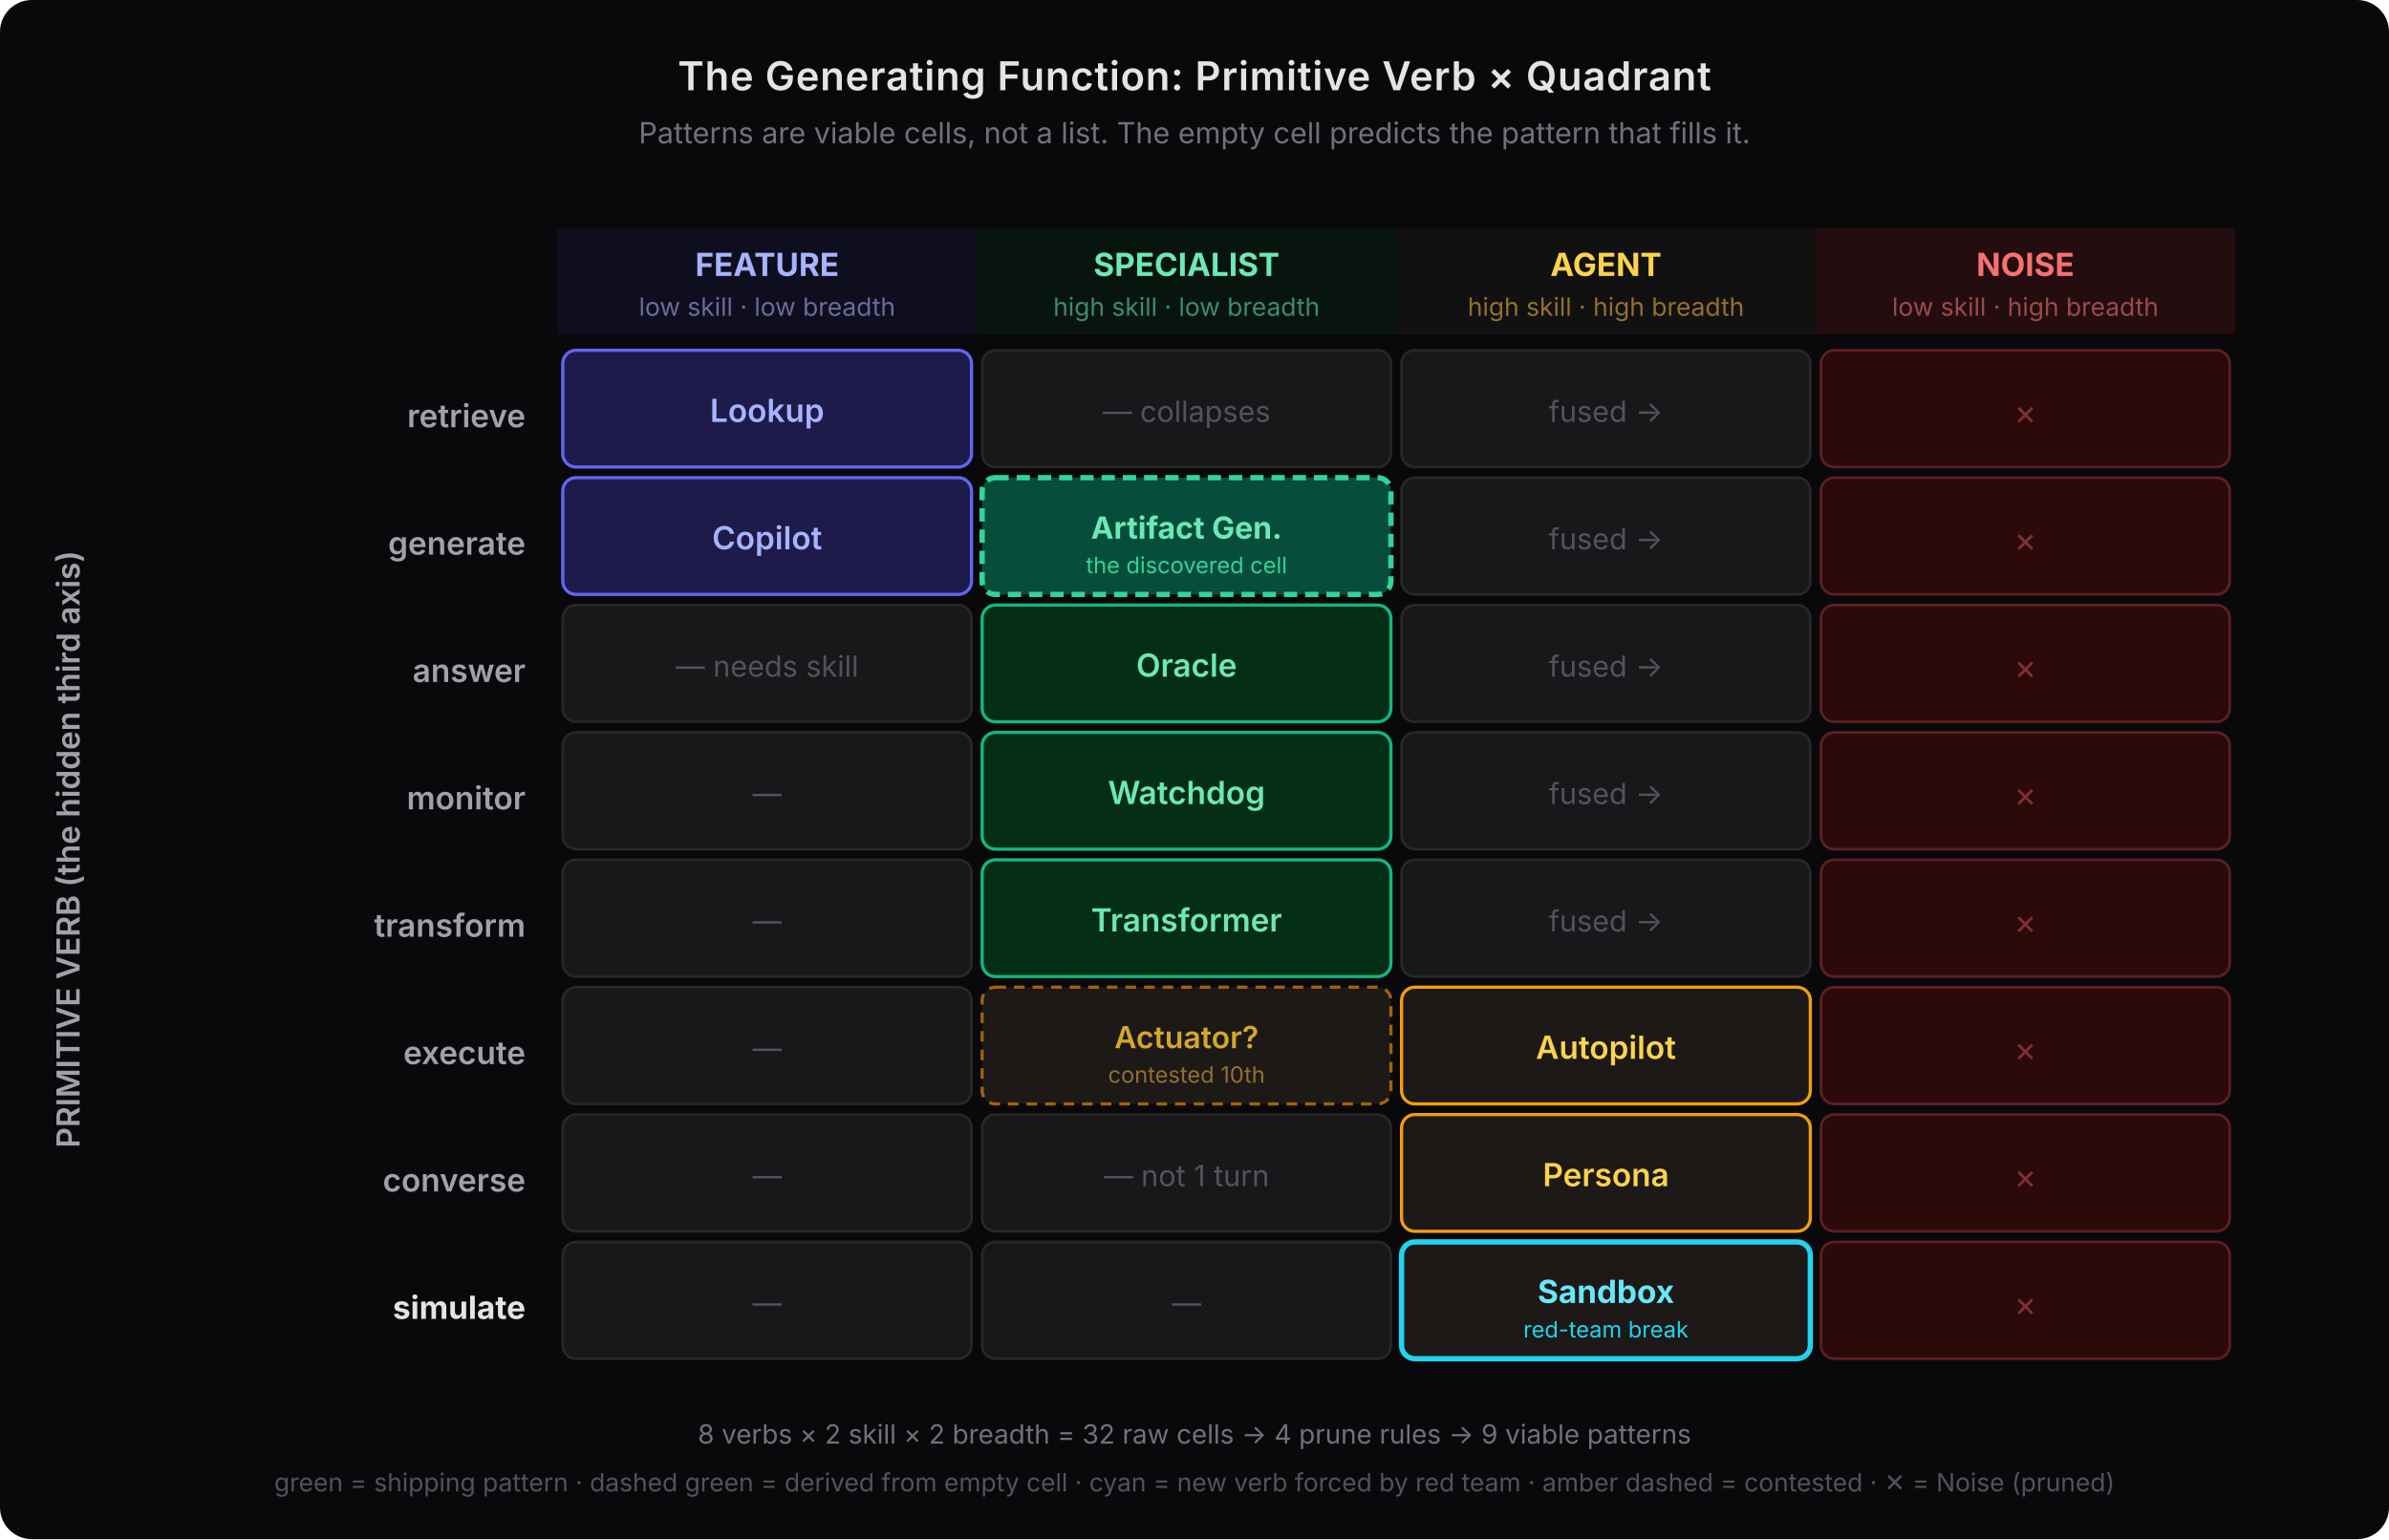
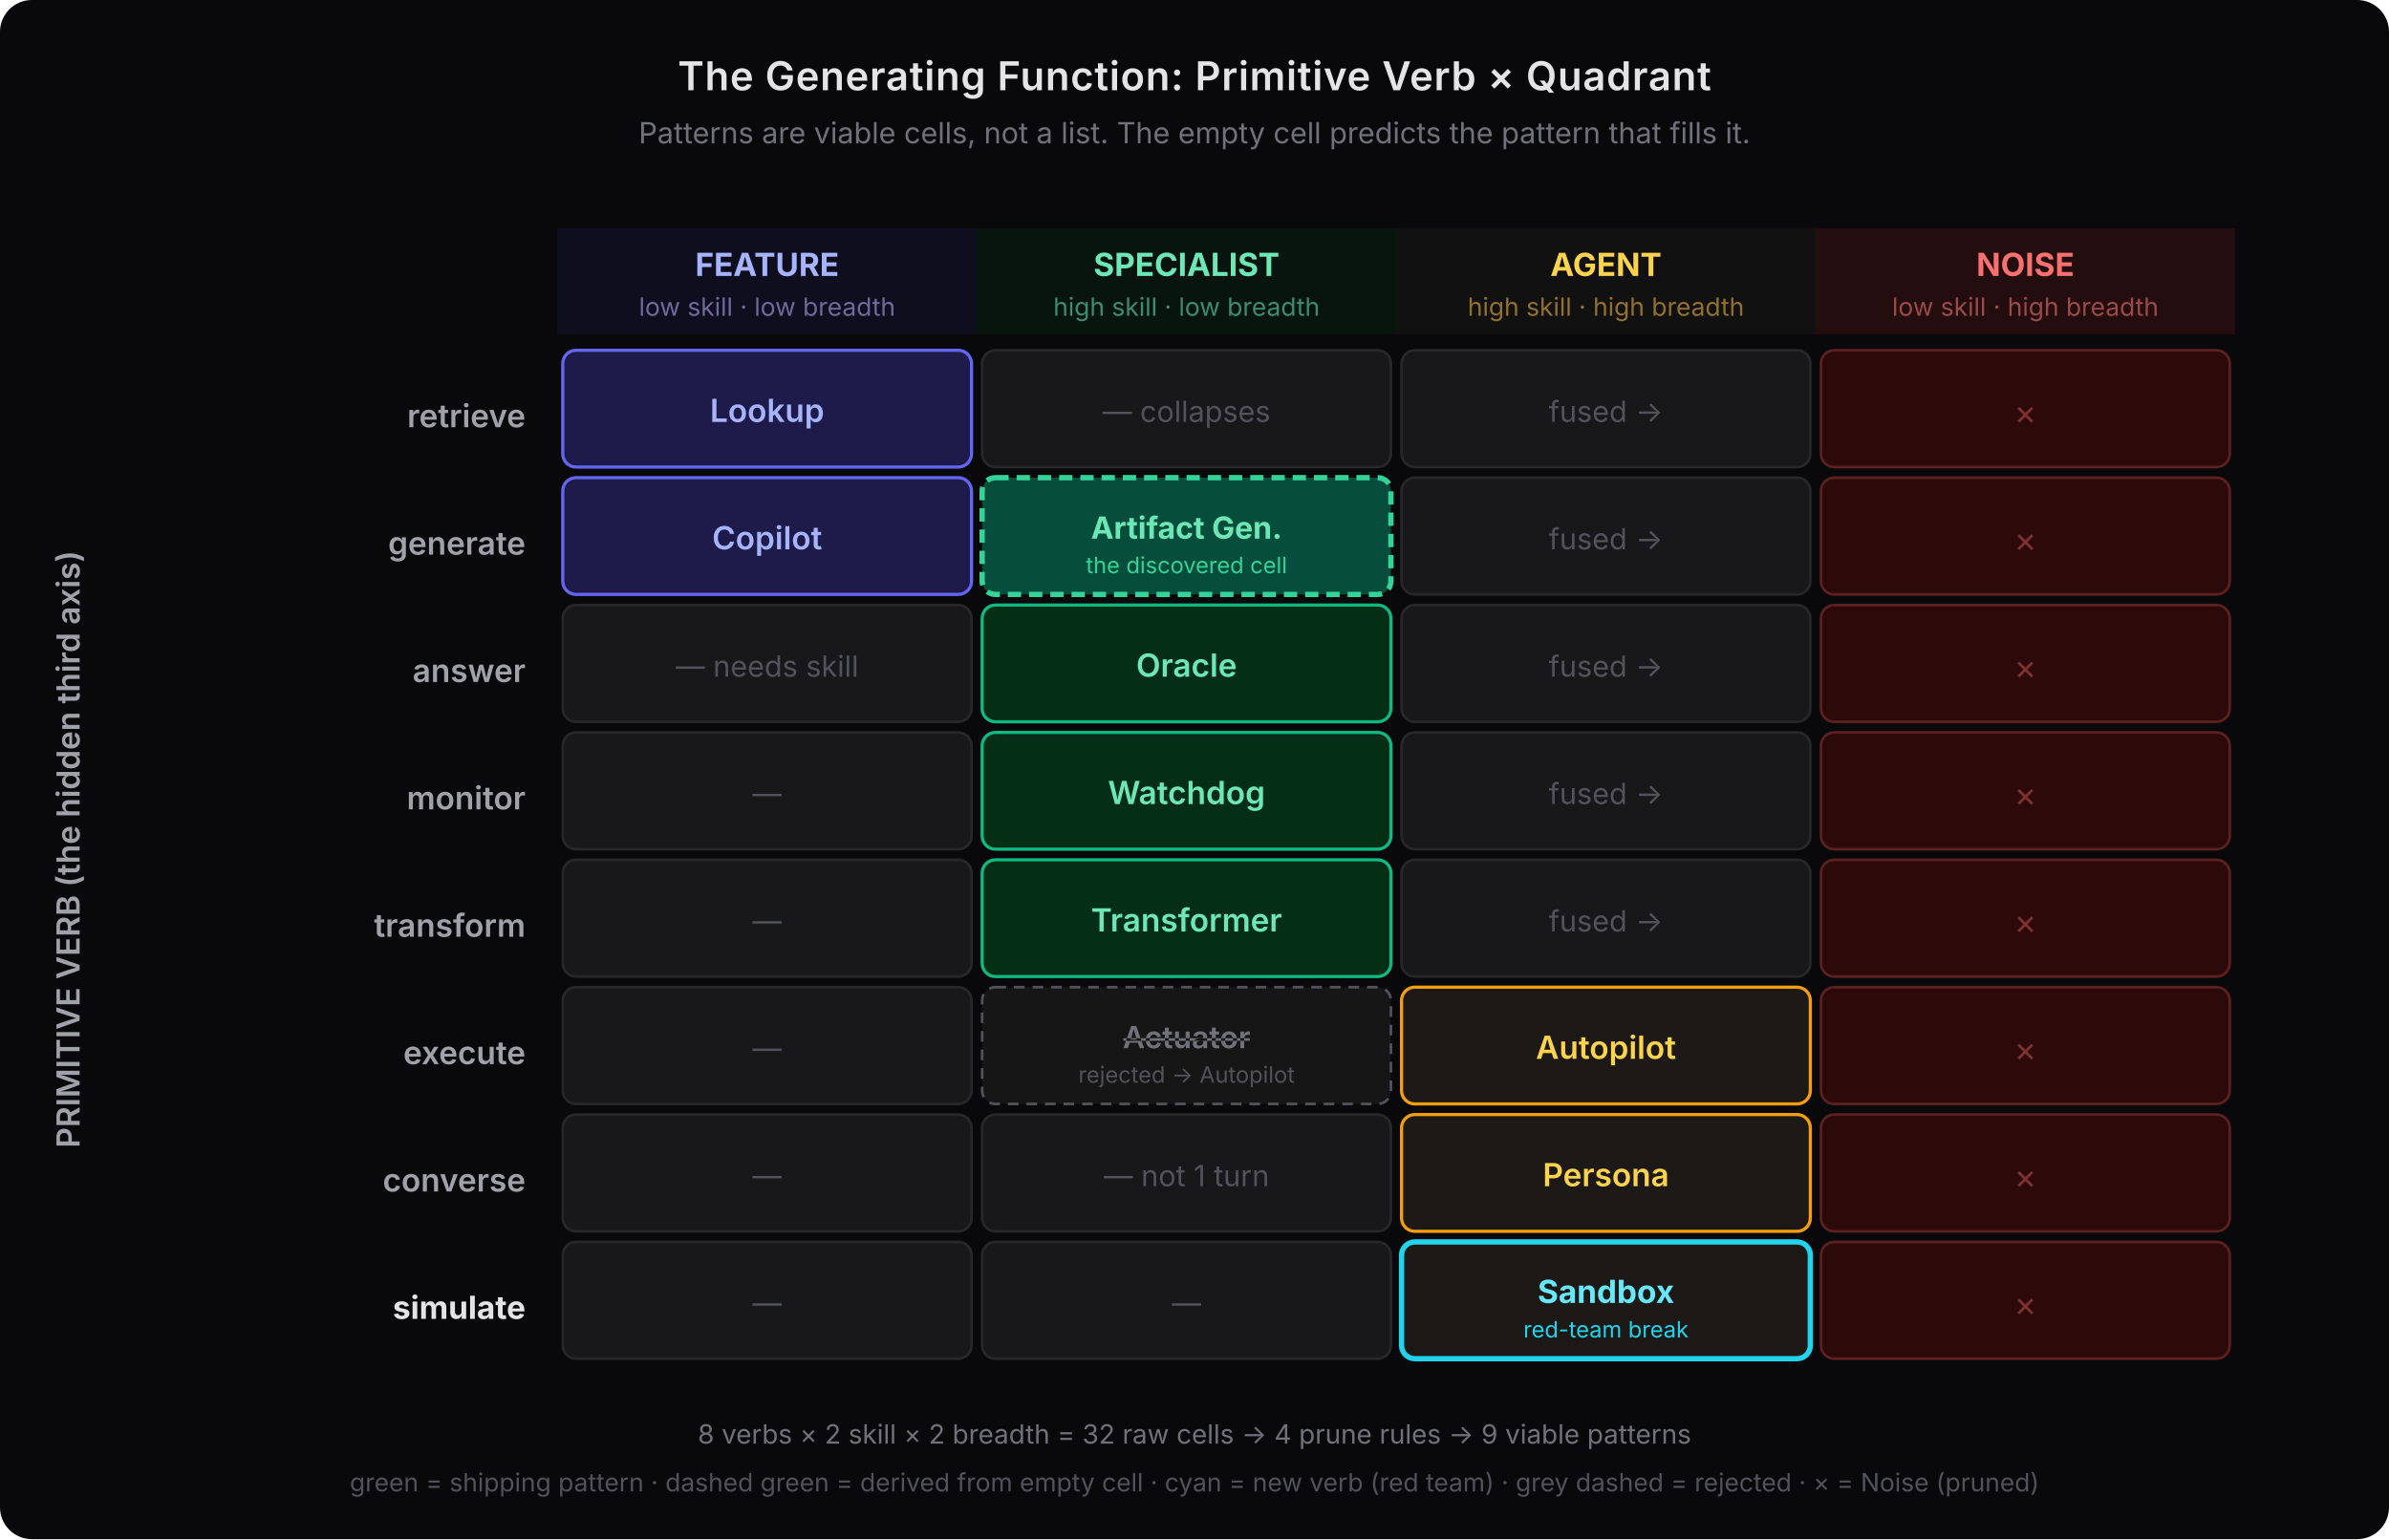
<svg xmlns="http://www.w3.org/2000/svg" viewBox="0 0 900 580" width="900" height="580" font-family="Inter, system-ui, sans-serif">
  <rect width="900" height="580" fill="#09090b" rx="12" />
  <text x="450" y="34" fill="#e4e4e7" font-size="15" font-weight="600" text-anchor="middle" letter-spacing="0.3">The Generating Function: Primitive Verb × Quadrant</text>
  <text x="450" y="54" fill="#71717a" font-size="11" text-anchor="middle">Patterns are viable cells, not a list. The empty cell predicts the pattern that fills it.</text>
  <rect x="210" y="86" width="158" height="40" fill="#1e1b4b" opacity="0.3" />
  <rect x="368" y="86" width="158" height="40" fill="#052e16" opacity="0.32" />
  <rect x="526" y="86" width="158" height="40" fill="#1c1917" opacity="0.5" />
  <rect x="684" y="86" width="158" height="40" fill="#7f1d1d" opacity="0.22" />
  <text x="289" y="104" fill="#a5b4fc" font-size="12" font-weight="700" text-anchor="middle">FEATURE</text>
  <text x="289" y="119" fill="#6d6a9c" font-size="9.5" text-anchor="middle">low skill · low breadth</text>
  <text x="447" y="104" fill="#6ee7b7" font-size="12" font-weight="700" text-anchor="middle">SPECIALIST</text>
  <text x="447" y="119" fill="#3d8c6e" font-size="9.5" text-anchor="middle">high skill · low breadth</text>
  <text x="605" y="104" fill="#fcd34d" font-size="12" font-weight="700" text-anchor="middle">AGENT</text>
  <text x="605" y="119" fill="#92702e" font-size="9.5" text-anchor="middle">high skill · high breadth</text>
  <text x="763" y="104" fill="#f87171" font-size="12" font-weight="700" text-anchor="middle">NOISE</text>
  <text x="763" y="119" fill="#9b4a4a" font-size="9.5" text-anchor="middle">low skill · high breadth</text>
  <text transform="translate(30,320) rotate(-90)" fill="#a1a1aa" font-size="12" font-weight="600" text-anchor="middle">PRIMITIVE VERB  (the hidden third axis)</text>
  <text x="198" y="161" fill="#a1a1aa" font-size="12" font-weight="600" text-anchor="end">retrieve</text>
  <rect x="212" y="132" width="154" height="44" rx="5" fill="#1e1b4b" stroke="#6366f1" stroke-width="1.2" />
  <text x="289" y="159" fill="#a5b4fc" font-size="12" font-weight="600" text-anchor="middle">Lookup</text>
  <rect x="370" y="132" width="154" height="44" rx="5" fill="#18181b" stroke="#27272a" stroke-width="1" />
  <text x="447" y="159" fill="#52525b" font-size="11" text-anchor="middle">— collapses</text>
  <rect x="528" y="132" width="154" height="44" rx="5" fill="#18181b" stroke="#27272a" stroke-width="1" />
  <text x="605" y="159" fill="#52525b" font-size="11" text-anchor="middle">fused →</text>
  <rect x="686" y="132" width="154" height="44" rx="5" fill="#2d0a0a" stroke="#5c2020" stroke-width="1" />
  <text x="763" y="160" fill="#7f3030" font-size="13" text-anchor="middle">×</text>
  <text x="198" y="209" fill="#a1a1aa" font-size="12" font-weight="600" text-anchor="end">generate</text>
  <rect x="212" y="180" width="154" height="44" rx="5" fill="#1e1b4b" stroke="#6366f1" stroke-width="1.2" />
  <text x="289" y="207" fill="#a5b4fc" font-size="12" font-weight="600" text-anchor="middle">Copilot</text>
  <rect x="370" y="180" width="154" height="44" rx="5" fill="#064e3b" stroke="#34d399" stroke-width="2" stroke-dasharray="5,3" />
  <text x="447" y="203" fill="#6ee7b7" font-size="11.5" font-weight="700" text-anchor="middle">Artifact Gen.</text>
  <text x="447" y="216" fill="#34d399" font-size="8.5" text-anchor="middle">the discovered cell</text>
  <rect x="528" y="180" width="154" height="44" rx="5" fill="#18181b" stroke="#27272a" stroke-width="1" />
  <text x="605" y="207" fill="#52525b" font-size="11" text-anchor="middle">fused →</text>
  <rect x="686" y="180" width="154" height="44" rx="5" fill="#2d0a0a" stroke="#5c2020" stroke-width="1" />
  <text x="763" y="208" fill="#7f3030" font-size="13" text-anchor="middle">×</text>
  <text x="198" y="257" fill="#a1a1aa" font-size="12" font-weight="600" text-anchor="end">answer</text>
  <rect x="212" y="228" width="154" height="44" rx="5" fill="#18181b" stroke="#27272a" stroke-width="1" />
  <text x="289" y="255" fill="#52525b" font-size="11" text-anchor="middle">— needs skill</text>
  <rect x="370" y="228" width="154" height="44" rx="5" fill="#052e16" stroke="#10b981" stroke-width="1.2" />
  <text x="447" y="255" fill="#6ee7b7" font-size="12" font-weight="600" text-anchor="middle">Oracle</text>
  <rect x="528" y="228" width="154" height="44" rx="5" fill="#18181b" stroke="#27272a" stroke-width="1" />
  <text x="605" y="255" fill="#52525b" font-size="11" text-anchor="middle">fused →</text>
  <rect x="686" y="228" width="154" height="44" rx="5" fill="#2d0a0a" stroke="#5c2020" stroke-width="1" />
  <text x="763" y="256" fill="#7f3030" font-size="13" text-anchor="middle">×</text>
  <text x="198" y="305" fill="#a1a1aa" font-size="12" font-weight="600" text-anchor="end">monitor</text>
  <rect x="212" y="276" width="154" height="44" rx="5" fill="#18181b" stroke="#27272a" stroke-width="1" />
  <text x="289" y="303" fill="#52525b" font-size="11" text-anchor="middle">—</text>
  <rect x="370" y="276" width="154" height="44" rx="5" fill="#052e16" stroke="#10b981" stroke-width="1.2" />
  <text x="447" y="303" fill="#6ee7b7" font-size="12" font-weight="600" text-anchor="middle">Watchdog</text>
  <rect x="528" y="276" width="154" height="44" rx="5" fill="#18181b" stroke="#27272a" stroke-width="1" />
  <text x="605" y="303" fill="#52525b" font-size="11" text-anchor="middle">fused →</text>
  <rect x="686" y="276" width="154" height="44" rx="5" fill="#2d0a0a" stroke="#5c2020" stroke-width="1" />
  <text x="763" y="304" fill="#7f3030" font-size="13" text-anchor="middle">×</text>
  <text x="198" y="353" fill="#a1a1aa" font-size="12" font-weight="600" text-anchor="end">transform</text>
  <rect x="212" y="324" width="154" height="44" rx="5" fill="#18181b" stroke="#27272a" stroke-width="1" />
  <text x="289" y="351" fill="#52525b" font-size="11" text-anchor="middle">—</text>
  <rect x="370" y="324" width="154" height="44" rx="5" fill="#052e16" stroke="#10b981" stroke-width="1.2" />
  <text x="447" y="351" fill="#6ee7b7" font-size="12" font-weight="600" text-anchor="middle">Transformer</text>
  <rect x="528" y="324" width="154" height="44" rx="5" fill="#18181b" stroke="#27272a" stroke-width="1" />
  <text x="605" y="351" fill="#52525b" font-size="11" text-anchor="middle">fused →</text>
  <rect x="686" y="324" width="154" height="44" rx="5" fill="#2d0a0a" stroke="#5c2020" stroke-width="1" />
  <text x="763" y="352" fill="#7f3030" font-size="13" text-anchor="middle">×</text>
  <text x="198" y="401" fill="#a1a1aa" font-size="12" font-weight="600" text-anchor="end">execute</text>
  <rect x="212" y="372" width="154" height="44" rx="5" fill="#18181b" stroke="#27272a" stroke-width="1" />
  <text x="289" y="399" fill="#52525b" font-size="11" text-anchor="middle">—</text>
-   <rect x="370" y="372" width="154" height="44" rx="5" fill="#1c1917" stroke="#a16207" stroke-width="1.2" stroke-dasharray="4,3" />
-   <text x="447" y="395" fill="#d4a72c" font-size="11.5" font-weight="600" text-anchor="middle">Actuator?</text>
-   <text x="447" y="408" fill="#92702e" font-size="8.5" text-anchor="middle">contested 10th</text>
+   <rect x="370" y="372" width="154" height="44" rx="5" fill="#161616" stroke="#52525b" stroke-width="1" stroke-dasharray="4,3" />
+   <text x="447" y="395" fill="#71717a" font-size="11.5" font-weight="600" text-anchor="middle" text-decoration="line-through">Actuator</text>
+   <text x="447" y="408" fill="#52525b" font-size="8.5" text-anchor="middle">rejected → Autopilot</text>
  <rect x="528" y="372" width="154" height="44" rx="5" fill="#1c1917" stroke="#f59e0b" stroke-width="1.2" />
  <text x="605" y="399" fill="#fcd34d" font-size="12" font-weight="600" text-anchor="middle">Autopilot</text>
  <rect x="686" y="372" width="154" height="44" rx="5" fill="#2d0a0a" stroke="#5c2020" stroke-width="1" />
  <text x="763" y="400" fill="#7f3030" font-size="13" text-anchor="middle">×</text>
  <text x="198" y="449" fill="#a1a1aa" font-size="12" font-weight="600" text-anchor="end">converse</text>
  <rect x="212" y="420" width="154" height="44" rx="5" fill="#18181b" stroke="#27272a" stroke-width="1" />
  <text x="289" y="447" fill="#52525b" font-size="11" text-anchor="middle">—</text>
  <rect x="370" y="420" width="154" height="44" rx="5" fill="#18181b" stroke="#27272a" stroke-width="1" />
  <text x="447" y="447" fill="#52525b" font-size="11" text-anchor="middle">— not 1 turn</text>
  <rect x="528" y="420" width="154" height="44" rx="5" fill="#1c1917" stroke="#f59e0b" stroke-width="1.2" />
  <text x="605" y="447" fill="#fcd34d" font-size="12" font-weight="600" text-anchor="middle">Persona</text>
  <rect x="686" y="420" width="154" height="44" rx="5" fill="#2d0a0a" stroke="#5c2020" stroke-width="1" />
  <text x="763" y="448" fill="#7f3030" font-size="13" text-anchor="middle">×</text>
  <text x="198" y="497" fill="#e4e4e7" font-size="12" font-weight="700" text-anchor="end">simulate</text>
  <rect x="212" y="468" width="154" height="44" rx="5" fill="#18181b" stroke="#27272a" stroke-width="1" />
  <text x="289" y="495" fill="#52525b" font-size="11" text-anchor="middle">—</text>
  <rect x="370" y="468" width="154" height="44" rx="5" fill="#18181b" stroke="#27272a" stroke-width="1" />
  <text x="447" y="495" fill="#52525b" font-size="11" text-anchor="middle">—</text>
  <rect x="528" y="468" width="154" height="44" rx="5" fill="#1c1917" stroke="#22d3ee" stroke-width="2" />
  <text x="605" y="491" fill="#67e8f9" font-size="12" font-weight="700" text-anchor="middle">Sandbox</text>
  <text x="605" y="504" fill="#22d3ee" font-size="8.5" text-anchor="middle">red-team break</text>
  <rect x="686" y="468" width="154" height="44" rx="5" fill="#2d0a0a" stroke="#5c2020" stroke-width="1" />
  <text x="763" y="496" fill="#7f3030" font-size="13" text-anchor="middle">×</text>
  <text x="450" y="544" fill="#71717a" font-size="10" text-anchor="middle">8 verbs × 2 skill × 2 breadth = 32 raw cells  →  4 prune rules  →  9 viable patterns</text>
-   <text x="450" y="562" fill="#52525b" font-size="9.5" text-anchor="middle">green = shipping pattern · dashed green = derived from empty cell · cyan = new verb forced by red team · amber dashed = contested · ✕ = Noise (pruned)</text>
+   <text x="450" y="562" fill="#52525b" font-size="9.5" text-anchor="middle">green = shipping pattern · dashed green = derived from empty cell · cyan = new verb (red team) · grey dashed = rejected · × = Noise (pruned)</text>
</svg>
